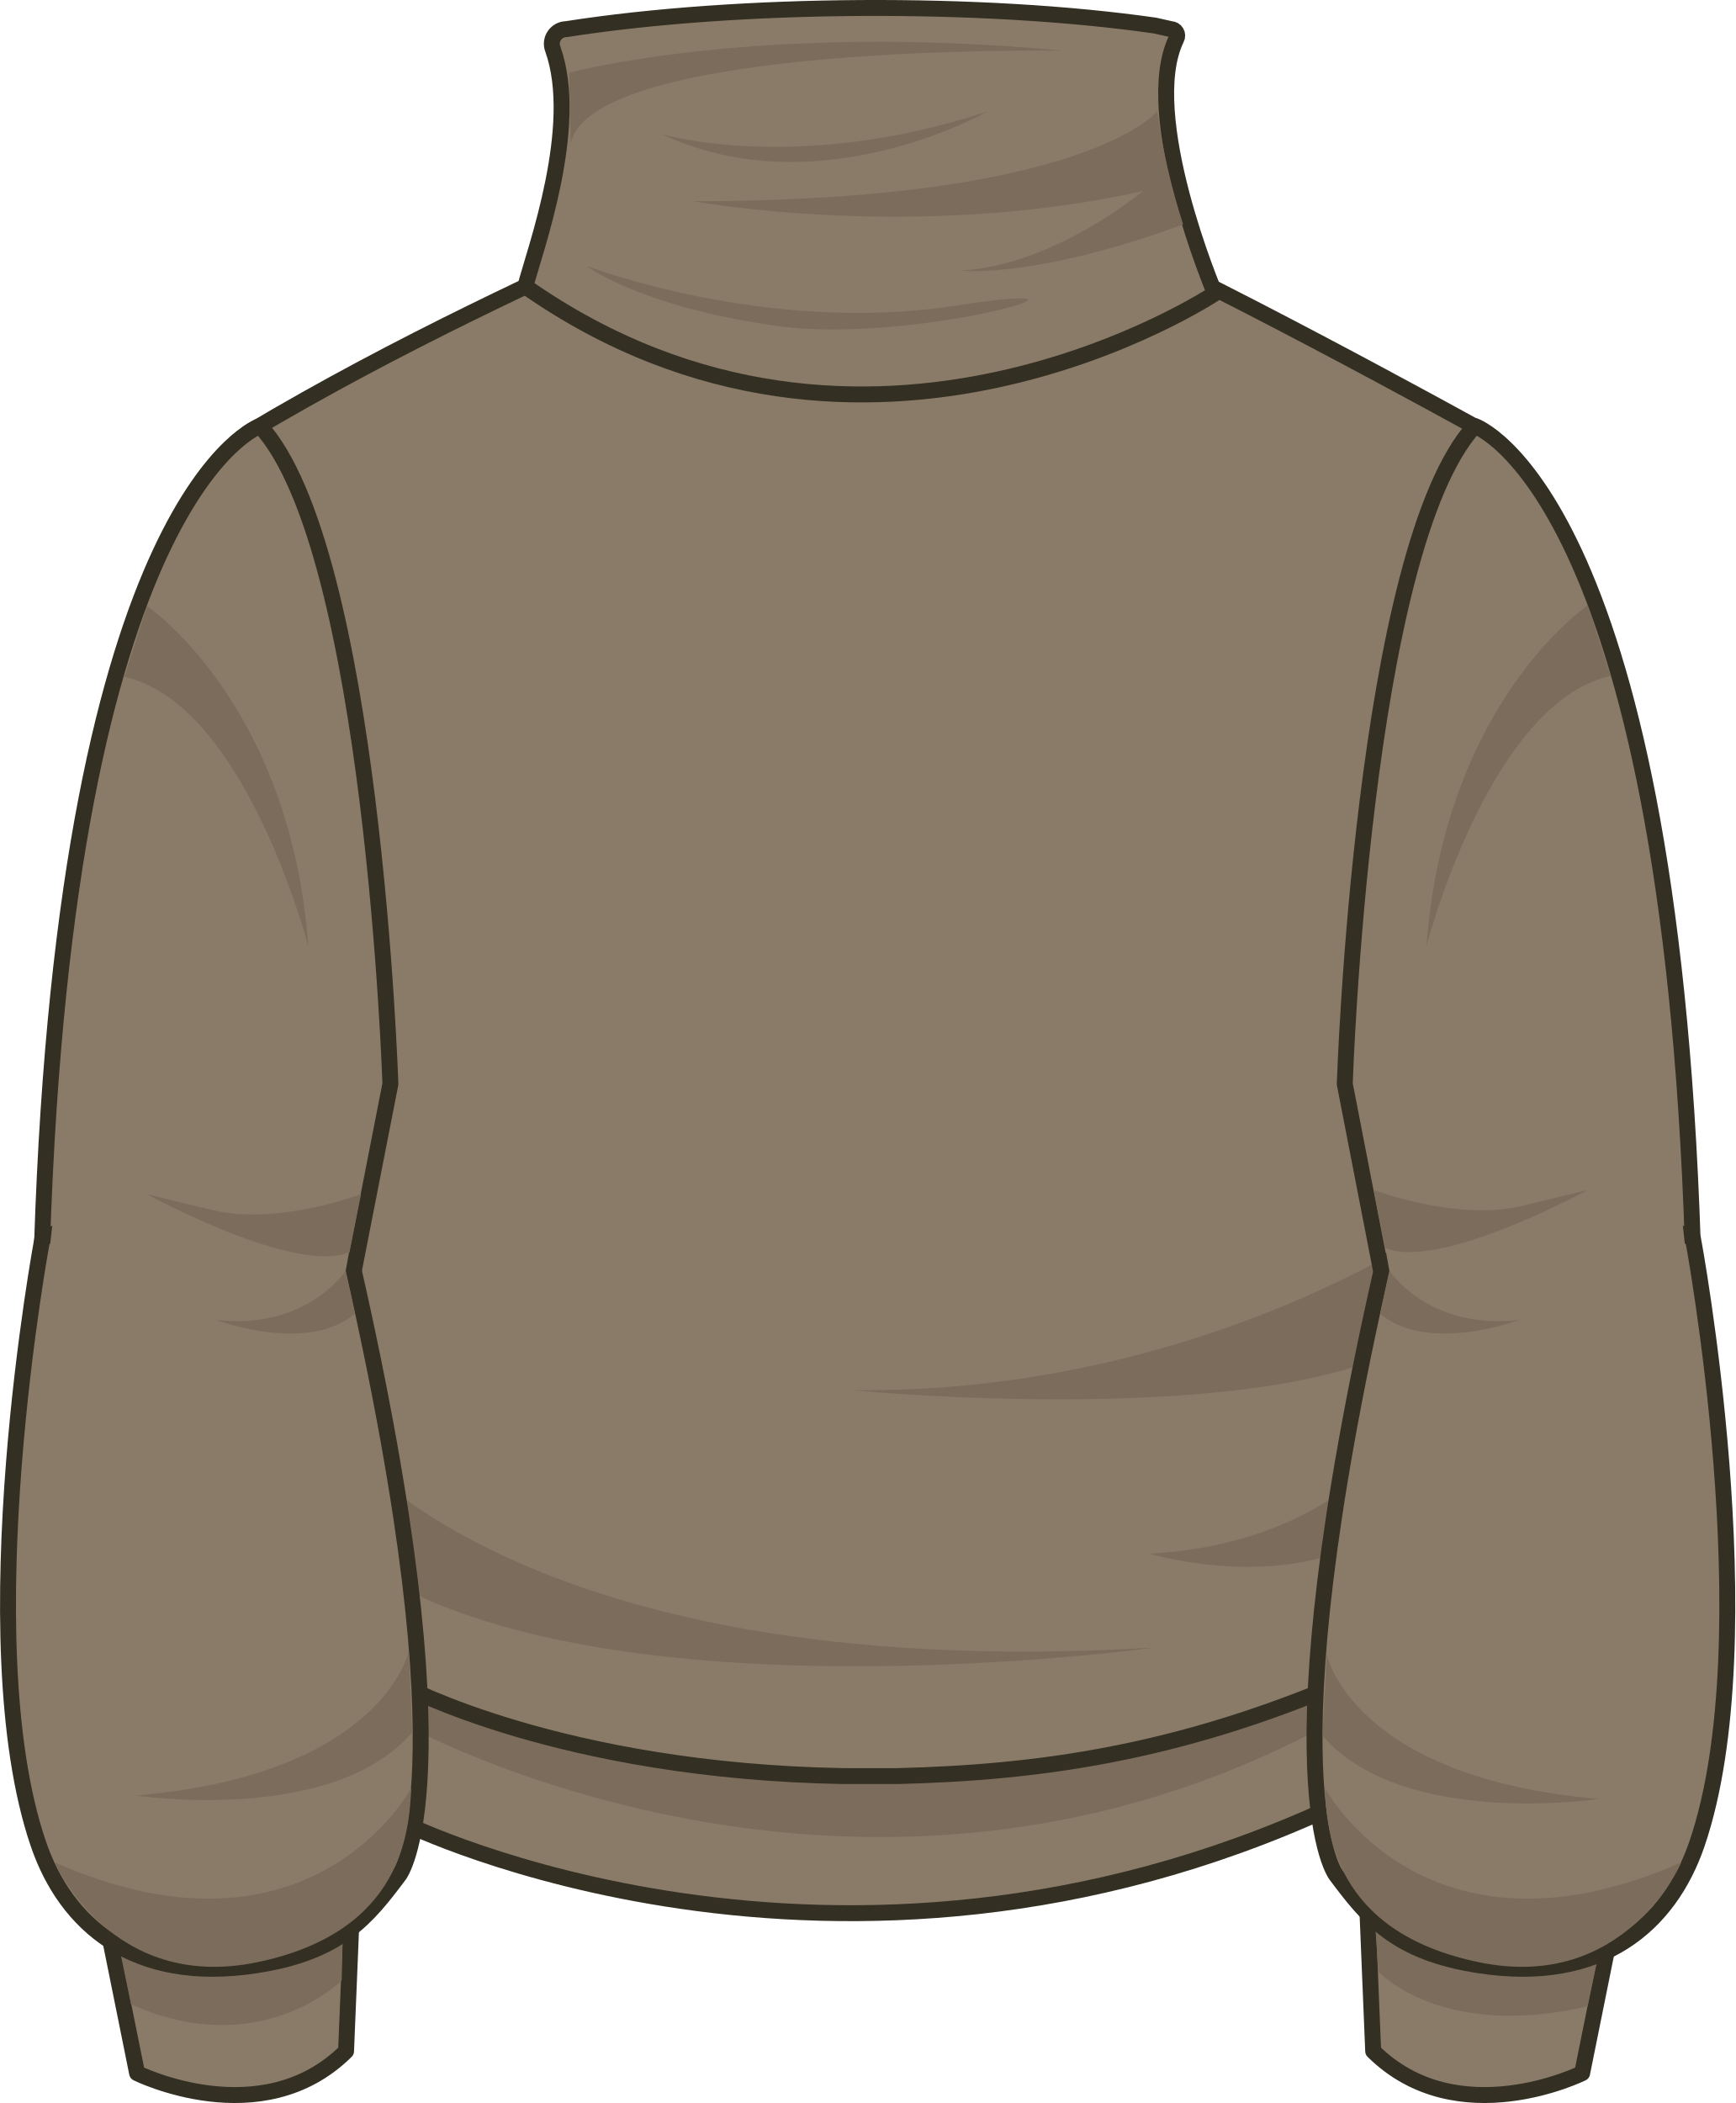
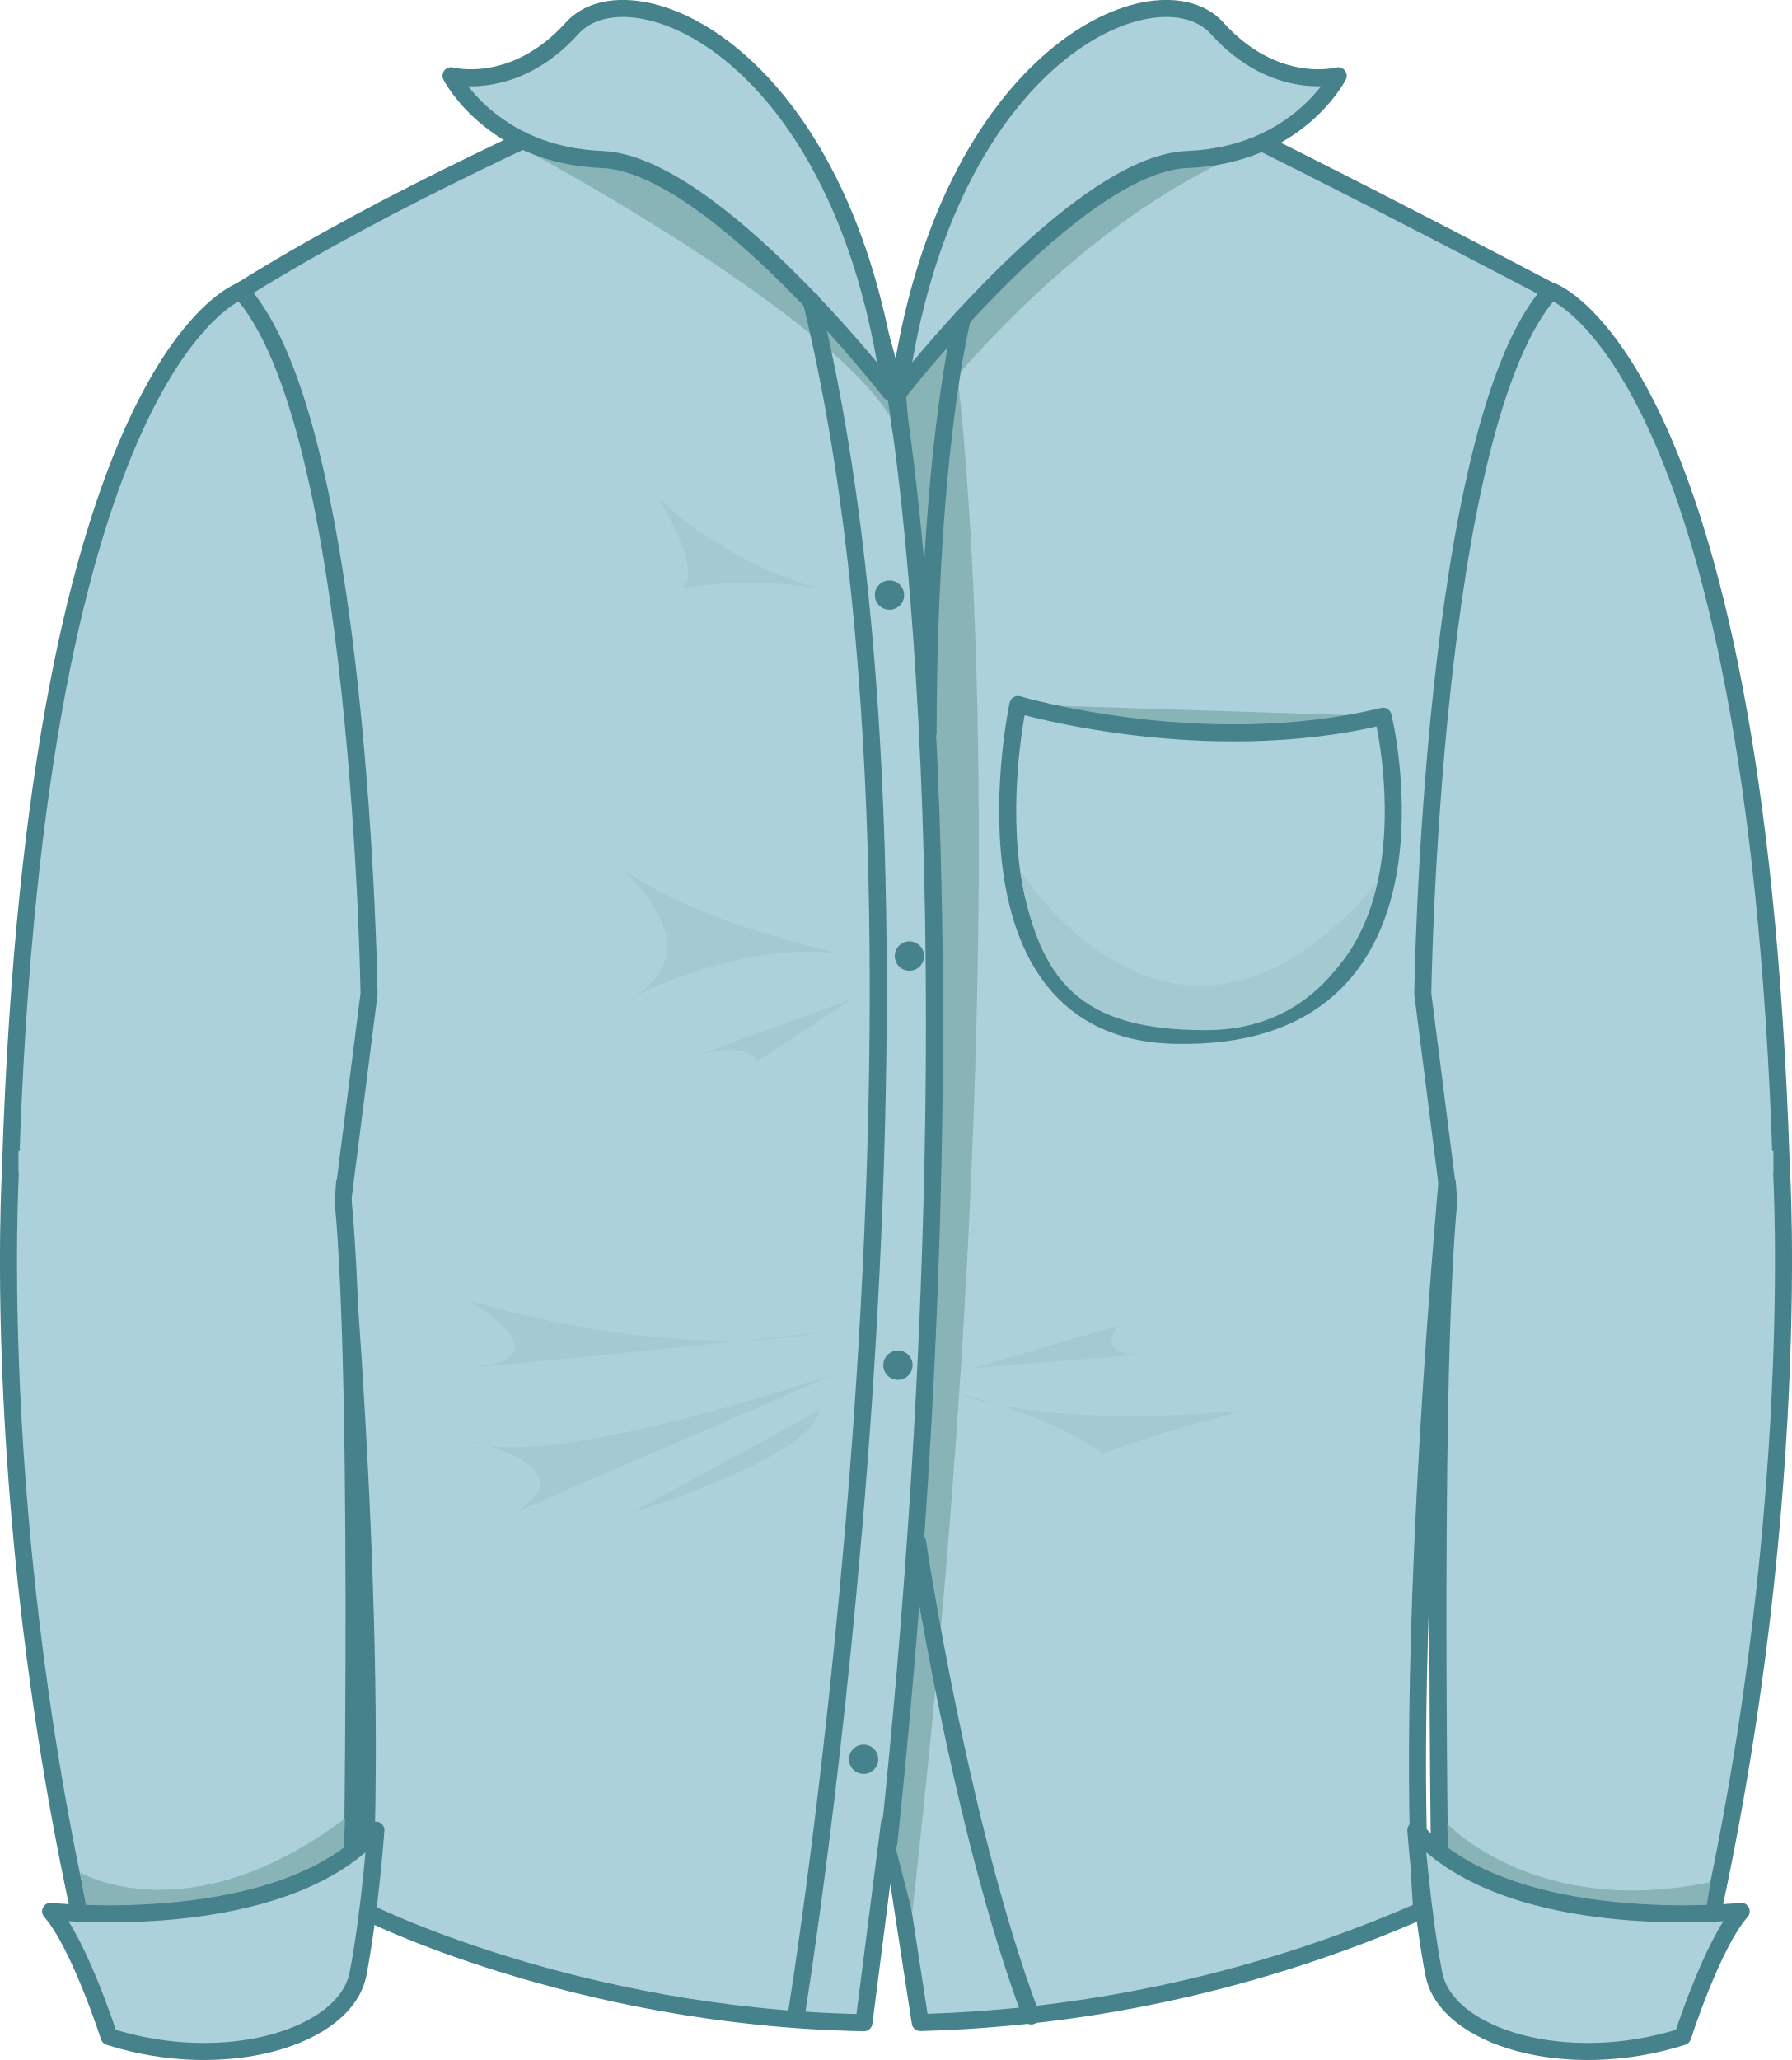
- <svg xmlns="http://www.w3.org/2000/svg" viewBox="0 0 218.01 264.13">
+ <svg xmlns="http://www.w3.org/2000/svg" viewBox="0 0 210.33 241.78">
  <defs>
-     <style>.cls-1,.cls-3{fill:#897b68;}.cls-1{stroke:#332f22;stroke-linecap:round;stroke-linejoin:round;stroke-width:2px;}.cls-2{fill:#7c6c5c;}</style>
+     <style>.cls-1,.cls-6{fill:#acd1db;}.cls-1,.cls-3{stroke:#45828b;stroke-linecap:round;stroke-linejoin:round;stroke-width:2px;}.cls-2{fill:#89b4b7;}.cls-3{fill:none;}.cls-4{fill:#45828b;}.cls-5{fill:#a3cad1;}</style>
  </defs>
-   <g id="sweater_1">
-     <path class="cls-1" d="M195,411.62s1.59,14.64,2.25,19.29c0,0,54,26.6,116.23-2,0,0,.16-9.87,2-15.21S313,411,313,411l-116-1Z" transform="translate(-146.34 -201.87)" />
-     <path class="cls-2" d="M196.79,418.28s57.41,32.16,116.52.09l1.23-5s-51.51,26.82-118.3,1Z" transform="translate(-146.34 -201.87)" />
-     <path class="cls-1" d="M315.45,413c-21.41,9.16-38.78,11.5-56.37,11.94l-6.84,0c-35.46-.63-55.36-11.41-55.36-11.41-15.43-6.68-19.27-157.37-19.27-157.37,18.91-11.29,38.66-20.18,50.72-25.71,3-3,52.28-1,52.28-1,15.44,6.36,51,26,51,26C329.59,402.45,315.45,413,315.45,413Z" transform="translate(-146.34 -201.87)" />
-     <path class="cls-1" d="M293.42,205.53l-2-.45c-21.64-3.1-52.31-2.93-73.94.45h0a1.84,1.84,0,0,0-1.7,2.5c3.47,9.71-2.24,25.2-3.45,29.82,42.82,30,86.62.87,86.62.87s-9.51-22.42-4.83-32A.81.81,0,0,0,293.42,205.53Z" transform="translate(-146.34 -201.87)" />
-     <path class="cls-2" d="M187.62,381.19s21.49,32.5,103.7,27.61c0,0-72.08,10.06-100.87-11.45Z" transform="translate(-146.34 -201.87)" />
-     <path class="cls-2" d="M326.07,356.36S296.24,377,253.33,376.47c0,0,53.31,5.23,71.33-6.58Z" transform="translate(-146.34 -201.87)" />
-     <path class="cls-2" d="M323,381s-8.45,14.76-32.33,16c0,0,19,5.69,30.5-4Z" transform="translate(-146.34 -201.87)" />
-     <path class="cls-2" d="M217.82,211s23.86-6.4,62-2.76c0,0-59.1-1-61.78,11.63Z" transform="translate(-146.34 -201.87)" />
-     <path class="cls-2" d="M291.7,215.87s-9.08,11.27-58.28,11.27c0,0,27.77,5.14,56.49-1.28,0,0-11,9.29-22.85,10,0,0,9.13,1.09,27.9-5.8A85,85,0,0,1,291.7,215.87Z" transform="translate(-146.34 -201.87)" />
-     <path class="cls-2" d="M220,235.26s22.52,8.68,46.4,5-5.09,5-22.46,2.55S220,235.26,220,235.26Z" transform="translate(-146.34 -201.87)" />
-     <path class="cls-2" d="M229.45,218.71s16.93,5.08,40.93-2.84C270.38,215.87,249.19,228,229.45,218.71Z" transform="translate(-146.34 -201.87)" />
+   <g id="shirt_1">
+     <path class="cls-1" d="M316.82,445.75a157.12,157.12,0,0,1-58.88,13.17l-3.61-23.42-3,23.44c-34.11-.63-58.76-13.19-58.76-13.19,3.54-65.71-14.43-190.06-14.43-190.06,18.19-11.35,38.59-20.07,50.19-25.63h0s22.7,8.4,27.34,42c0,0-2.32-24.83,23-43,14.85,6.4,53.33,26.67,53.33,26.67C312,396,316.82,445.75,316.82,445.75Z" transform="translate(-149.92 -221.54)" />
+     <path class="cls-2" d="M210.39,238.47s38.46,20.42,44.69,33.19.62.41.62.41-5.49-21-20.68-29.77S210.39,238.47,210.39,238.47Z" transform="translate(-149.92 -221.54)" />
+     <path class="cls-2" d="M260.17,268.21s17.11-22.08,38.3-29.74l-14.81,1.15S255.06,255.7,260.17,268.21Z" transform="translate(-149.92 -221.54)" />
+     <path class="cls-1" d="M202.86,230.43s7.39,2,14.22-5.58,31.85,2.64,37.34,42.72c0,0-20.8-26.8-33.82-27.31S202.86,230.43,202.86,230.43Z" transform="translate(-149.92 -221.54)" />
+     <path class="cls-2" d="M261.62,260.23S271.28,319.15,257,446l-2.71-10.54s10-77.26,1.72-170.58Z" transform="translate(-149.92 -221.54)" />
+     <path class="cls-1" d="M307,230.43s-7.39,2-14.22-5.58-31.85,2.64-37.34,42.72c0,0,20.8-26.8,33.83-27.31S307,230.43,307,230.43Z" transform="translate(-149.92 -221.54)" />
+     <path class="cls-3" d="M255,267.57s10.84,60.14-.73,170.18" transform="translate(-149.92 -221.54)" />
+     <path class="cls-3" d="M243.31,458.52s20.56-125.12,1.82-201.71" transform="translate(-149.92 -221.54)" />
+     <path class="cls-3" d="M262.91,258.81s-4,15.32-4.05,48.68" transform="translate(-149.92 -221.54)" />
+     <path class="cls-3" d="M257.62,402.51s5,33.53,13.34,55.64" transform="translate(-149.92 -221.54)" />
+     <circle class="cls-4" cx="104.41" cy="69.84" r="1.72" />
+     <circle class="cls-4" cx="106.75" cy="112.21" r="1.72" />
+     <circle class="cls-4" cx="105.4" cy="160.23" r="1.72" />
+     <circle class="cls-4" cx="101.37" cy="206.49" r="1.72" />
+     <polygon class="cls-2" points="119.5 82.69 162.35 84.06 158.13 88.03 121.23 85.95 119.5 82.69" />
+     <path class="cls-1" d="M269.41,304.23s21.82,6.47,42.86,1.37c0,0,9.43,38.38-24.62,37.45C261.19,342.32,269.41,304.23,269.41,304.23Z" transform="translate(-149.92 -221.54)" />
+     <path class="cls-5" d="M269.66,323.65s18.17,29.49,41.91,1.5c0,0-3.21,17.3-20.12,17.3C277,342.45,271.79,337.06,269.66,323.65Z" transform="translate(-149.92 -221.54)" />
+     <path class="cls-5" d="M251.16,334s-20.84-3.85-29.86-11.85c0,0,13.7,10.3,2.55,16.6C223.85,338.77,238.64,330.81,251.16,334Z" transform="translate(-149.92 -221.54)" />
+     <path class="cls-5" d="M250,338.77l-11.23,7.36s-1.19-3.07-9,0Z" transform="translate(-149.92 -221.54)" />
+     <path class="cls-5" d="M262,385s10.37,2.21,17.49,7.17c0,0,2.28-1.28,16.45-5.11C295.91,387.06,274.09,389.5,262,385Z" transform="translate(-149.92 -221.54)" />
+     <path class="cls-5" d="M264.29,382.09l17-5s-3.87,4.15,4.49,3.29Z" transform="translate(-149.92 -221.54)" />
+     <path class="cls-5" d="M246.13,290.64a47.06,47.06,0,0,1-18.9-10.55s5.62,9,2.56,10.55A47,47,0,0,1,246.13,290.64Z" transform="translate(-149.92 -221.54)" />
+     <path class="cls-5" d="M246.13,377.87s-14.3,3.94-41.11-3.64c0,0,10.72,6.32,1.79,7.54S245.11,378.13,246.13,377.87Z" transform="translate(-149.92 -221.54)" />
+     <path class="cls-5" d="M248.16,382.72S214,394.47,205,390.64c0,0,14.32,3.06,5.37,8.42Z" transform="translate(-149.92 -221.54)" />
+     <path class="cls-5" d="M246.13,387.06l-22,12S245.11,392.68,246.13,387.06Z" transform="translate(-149.92 -221.54)" />
  </g>
-   <g id="sweater_1_sleeve_22" data-name="sweater_1;sleeve_22">
-     <path class="cls-1" d="M331.59,255.37s24.32,8.31,27.39,102.81c0,0-20.3,26.59-39,4.12L315.26,338S317.48,270.74,331.59,255.37Z" transform="translate(-146.34 -201.87)" />
-     <path class="cls-2" d="M345.79,277.9s-18,12.14-20.26,42.78c0,0,7.88-30.53,23.12-33.91Z" transform="translate(-146.34 -201.87)" />
+   <g id="shirt_1_sleeve_22" data-name="shirt_1;sleeve_22">
+     <path class="cls-1" d="M332,255.69s23.92,8,27,102.49c0,0-20.3,26.59-39,4.12l-3.07-24.13S317.88,271.06,332,255.69Z" transform="translate(-149.92 -221.54)" />
  </g>
-   <g id="sweater_1_sleeve_2" data-name="sweater_1;sleeve_2">
-     <path class="cls-1" d="M348.64,444.61l-3.56,17.64s-15.63,7.75-26.25-2.76l-.71-17.25Z" transform="translate(-146.34 -201.87)" />
-     <path class="cls-2" d="M319.48,449.5s7.87,8.62,26.28,4.36l1.38-6.51-28.06-3.73Z" transform="translate(-146.34 -201.87)" />
-     <path class="cls-1" d="M359,357.43s9.36,50.05.51,76c-3.47,10.16-12,17.63-27.34,15.28-10.57-1.61-14-6-18-11.33,0,0-9-11.35,5.81-76.4C320,360.94,333.77,346.1,359,357.43Z" transform="translate(-146.34 -201.87)" />
-     <polygon class="cls-3" points="174.56 159.79 174 156.72 184.64 149.45 199.45 149.45 211.36 153.7 211.77 157.35 197.66 154.21 184.64 154.6 174.56 159.79" />
-     <path class="cls-2" d="M318.89,351.32s10.47,4,18.68,2l8.22-2s-18.64,10.21-25.45,7.28Z" transform="translate(-146.34 -201.87)" />
-     <path class="cls-2" d="M320.87,361.47s4.85,7.47,16.25,6.19c0,0-11.36,4.31-17.42-.8Z" transform="translate(-146.34 -201.87)" />
-     <path class="cls-2" d="M313,409.67s3.16,15.48,34.16,18.14c0,0-24.65,3.74-34.68-7.93Z" transform="translate(-146.34 -201.87)" />
-     <path class="cls-2" d="M312.77,426.45s12.55,23.52,44.76,9.34c0,0-7,16.35-25.42,12.53S313,431.66,312.77,426.45Z" transform="translate(-146.34 -201.87)" />
+   <g id="shirt_1_sleeve_2" data-name="shirt_1;sleeve_2">
+     <path class="cls-1" d="M359,358.18s3.06,46.5-11.41,101.94c0,0-16.15,5.58-28.49-6.66,0,0-1.33-68.18.9-91.16C320,362.3,333.7,344.87,359,358.18Z" transform="translate(-149.92 -221.54)" />
+     <path class="cls-2" d="M319.81,435.61s10.47,11.13,30.91,6.82L349.61,449l-29.63-7Z" transform="translate(-149.92 -221.54)" />
+     <path class="cls-1" d="M347.43,460.58s3.55-11,6.88-14.71c0,0-27.12,2.9-38.19-9.53,0,0,.67,9.36,2.1,16.85S333.84,464.91,347.43,460.58Z" transform="translate(-149.92 -221.54)" />
+     <polygon class="cls-6" points="171.09 141.46 170.83 137.95 179.7 131.12 193.43 129.59 204.91 132.84 208.17 135.14 208.17 137.72 196.43 133.67 181.75 134.15 171.09 141.46" />
  </g>
-   <g id="sweater_1_sleeve_11" data-name="sweater_1;sleeve_11">
-     <path class="cls-1" d="M179,255.37s-24.32,8.31-27.38,102.81c0,0,20.29,26.59,39,4.12L195.38,338S193.16,270.74,179,255.37Z" transform="translate(-146.34 -201.87)" />
-     <path class="cls-2" d="M164.82,278s18,12.15,20.26,42.78c0,0-7.88-30.53-23.12-33.9Z" transform="translate(-146.34 -201.87)" />
+   <g id="shirt_1_sleeve_11" data-name="shirt_1;sleeve_11">
+     <path class="cls-1" d="M178.17,255.69s-23.92,8-27,102.49c0,0,20.29,26.59,39,4.12l3.07-24.13S192.29,271.06,178.17,255.69Z" transform="translate(-149.92 -221.54)" />
  </g>
-   <g id="sweater_1_sleeve_1" data-name="sweater_1;sleeve_1">
-     <path class="cls-1" d="M160,444.61l3.56,17.64s15.64,7.75,26.25-2.76l.71-17.25Z" transform="translate(-146.34 -201.87)" />
-     <path class="cls-2" d="M189.26,450.61s-10.23,10.27-26.46,3l-1.41-6.83,28-1.7Z" transform="translate(-146.34 -201.87)" />
-     <path class="cls-1" d="M151.66,357.43s-9.36,50.05-.51,76c3.47,10.16,12,17.63,27.33,15.28,10.58-1.61,14-6,18-11.33,0,0,9-11.35-5.81-76.4C190.65,360.94,176.93,346.1,151.66,357.43Z" transform="translate(-146.34 -201.87)" />
-     <polygon class="cls-3" points="43.39 159.79 43.95 156.72 33.31 149.45 18.5 149.45 6.59 153.7 6.18 157.35 20.29 154.21 33.31 154.6 43.39 159.79" />
-     <path class="cls-2" d="M191.69,351.85s-10.47,4-18.68,2l-8.22-2s18.64,10.21,25.45,7.28Z" transform="translate(-146.34 -201.87)" />
-     <path class="cls-2" d="M197.69,409.26s-3.24,15.46-34.24,18.12c0,0,24.65,3.74,34.68-7.94Z" transform="translate(-146.34 -201.87)" />
-     <path class="cls-2" d="M198,426.45s-12.56,23.52-44.77,9.34c0,0,7,16.35,25.42,12.53S197.74,431.66,198,426.45Z" transform="translate(-146.34 -201.87)" />
-     <path class="cls-2" d="M189.76,361.47s-4.85,7.47-16.24,6.19c0,0,11.36,4.31,17.41-.8Z" transform="translate(-146.34 -201.87)" />
+   <g id="shirt_1_sleeve_1" data-name="shirt_1;sleeve_1">
+     <path class="cls-1" d="M151.19,358.18s-3.07,46.5,11.41,101.94c0,0,16.15,5.58,28.49-6.66,0,0,1.33-68.18-.91-91.16C190.18,362.3,176.46,344.87,151.19,358.18Z" transform="translate(-149.92 -221.54)" />
+     <path class="cls-2" d="M159.32,441.32s12.71,7.5,31.1-6.36l-.3,7.84a44.34,44.34,0,0,1-29.62,5.07Z" transform="translate(-149.92 -221.54)" />
+     <path class="cls-1" d="M162.73,460.58s-3.55-11-6.87-14.71c0,0,27.11,2.9,38.18-9.53,0,0-.66,9.36-2.09,16.85S176.32,464.91,162.73,460.58Z" transform="translate(-149.92 -221.54)" />
+     <polygon class="cls-6" points="39.25 141.46 39.51 137.95 30.63 131.12 16.91 129.59 5.42 132.84 2.17 135.14 2.17 137.72 13.91 133.67 28.58 134.15 39.25 141.46" />
  </g>
</svg>
